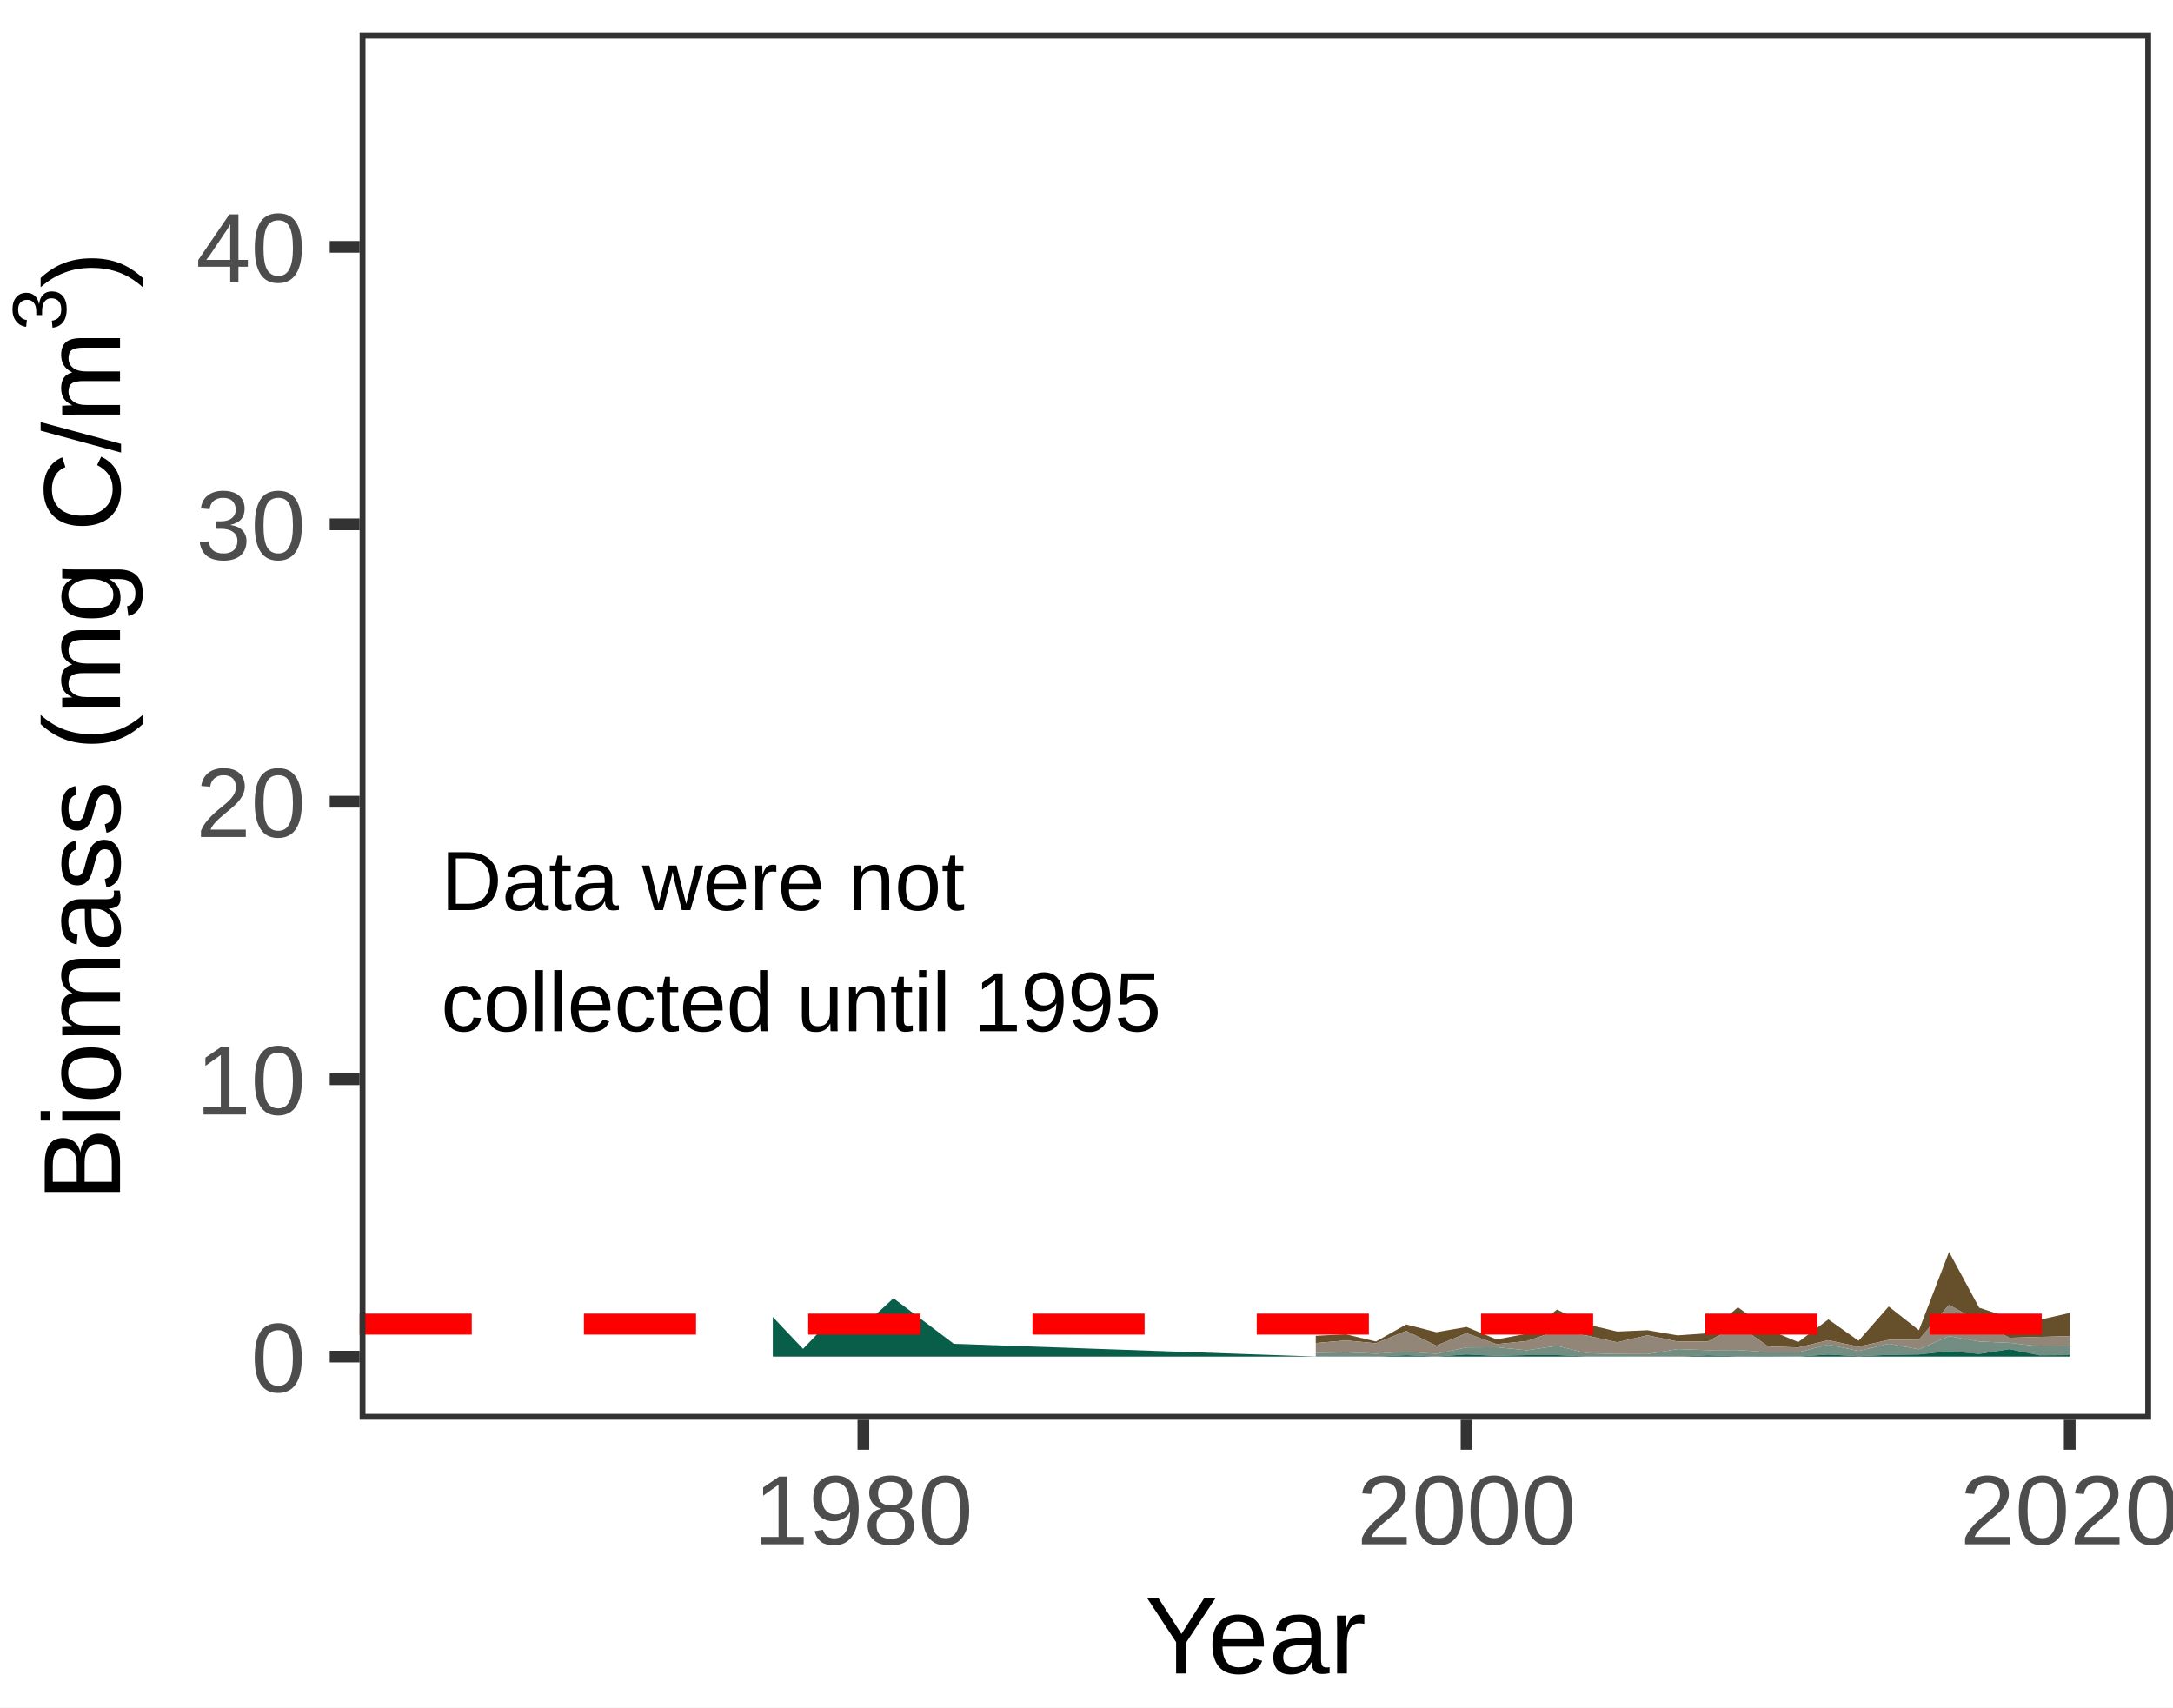
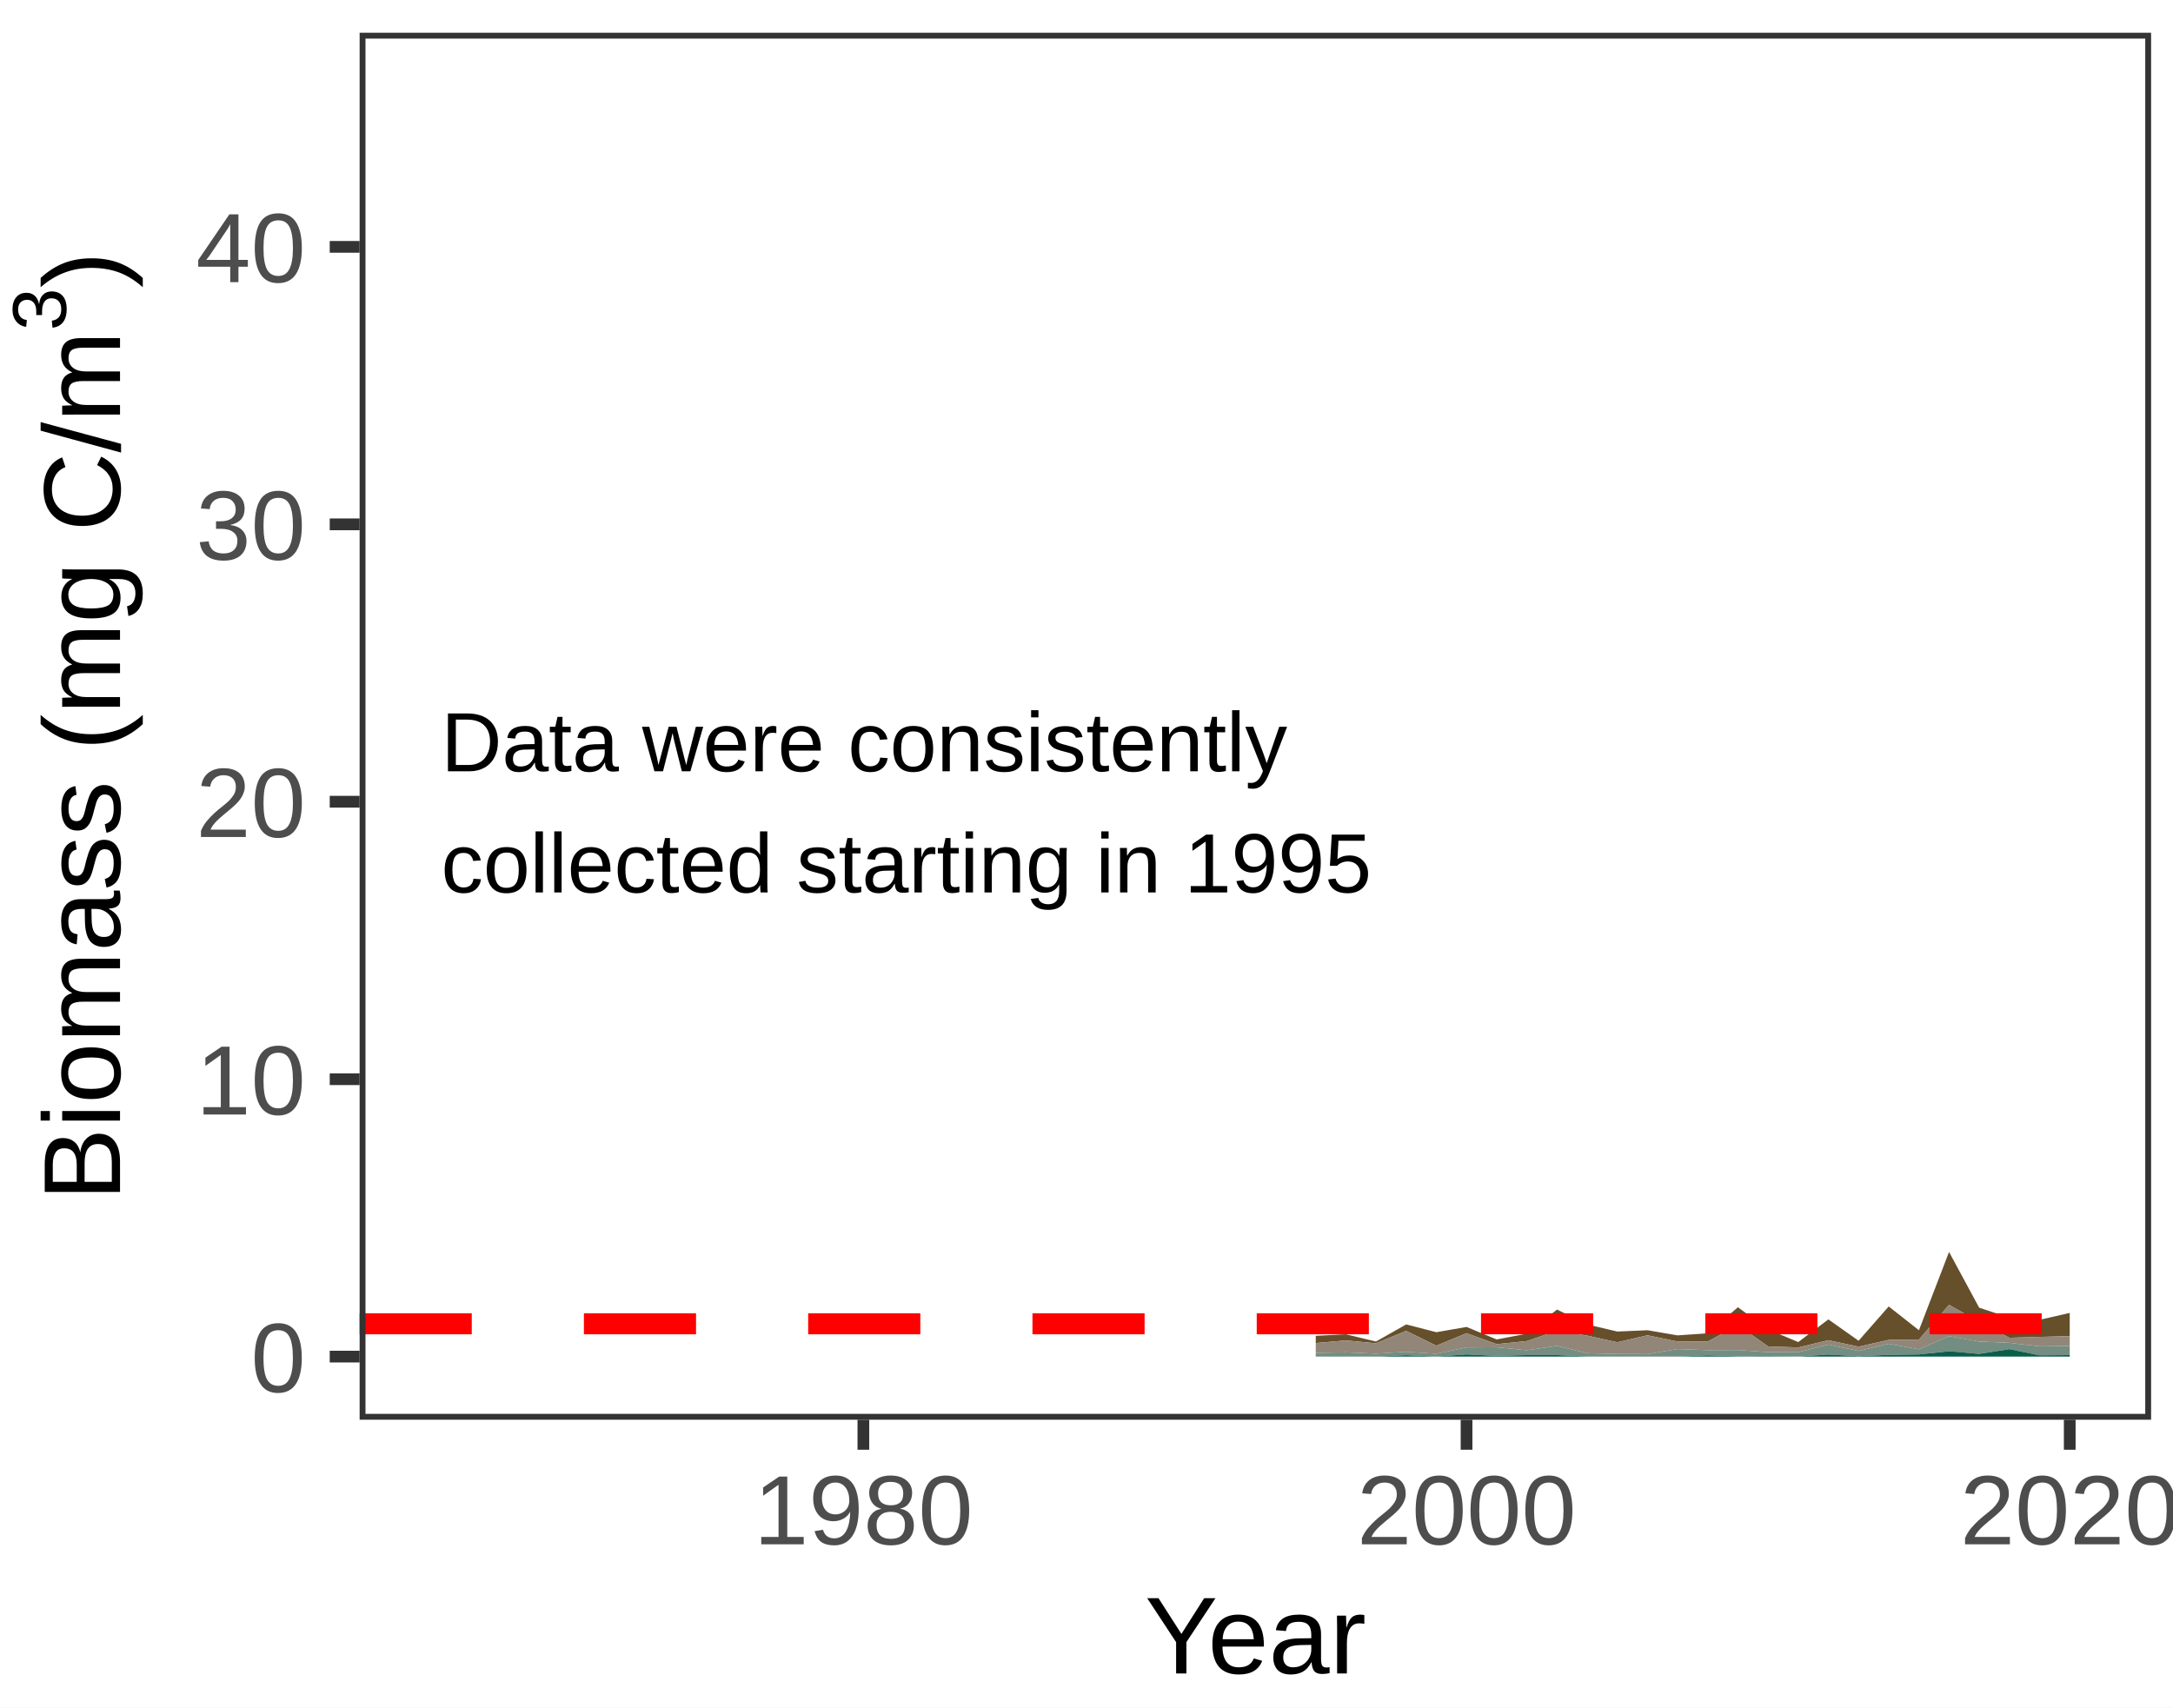
<svg xmlns="http://www.w3.org/2000/svg" class="svglite" width="198.43pt" height="155.91pt" viewBox="0 0 198.43 155.91">
  <defs>
    <style type="text/css">
    .svglite line, .svglite polyline, .svglite polygon, .svglite path, .svglite rect, .svglite circle {
      fill: none;
      stroke: #000000;
      stroke-linecap: round;
      stroke-linejoin: round;
      stroke-miterlimit: 10.00;
    }
  </style>
  </defs>
  <rect width="100%" height="100%" style="stroke: none; fill: #FFFFFF;" />
  <defs>
    <clipPath id="cpMC4wMHwxOTguNDN8MC4wMHwxNTUuOTE=">
      <rect x="0.00" y="0.00" width="198.43" height="155.91" />
    </clipPath>
  </defs>
  <g clip-path="url(#cpMC4wMHwxOTguNDN8MC4wMHwxNTUuOTE=)">
    <rect x="0.00" y="0.00" width="198.43" height="155.91" style="stroke-width: 1.07; stroke: #FFFFFF; fill: #FFFFFF;" />
  </g>
  <defs>
    <clipPath id="cpMzIuODR8MTk2LjQzfDIuOTl8MTI5LjY0">
      <rect x="32.84" y="2.99" width="163.59" height="126.65" />
    </clipPath>
  </defs>
  <g clip-path="url(#cpMzIuODR8MTk2LjQzfDIuOTl8MTI5LjY0)">
    <rect x="32.84" y="2.99" width="163.59" height="126.65" style="stroke-width: 1.07; stroke: none; fill: #FFFFFF;" />
    <polygon points="120.15,121.98 122.90,121.84 125.65,122.50 128.41,120.94 131.16,121.65 133.92,121.17 136.67,122.31 139.42,121.79 142.18,119.58 144.93,120.94 147.69,121.59 150.44,121.47 153.19,121.94 155.95,121.75 158.70,119.37 161.46,121.40 164.21,122.55 166.96,120.48 169.72,122.43 172.47,119.30 175.23,121.47 177.98,114.32 180.73,119.41 183.49,120.33 186.24,120.52 189.00,119.89 189.00,122.01 186.24,122.08 183.49,122.16 180.73,120.70 177.98,119.15 175.23,122.32 172.47,122.35 169.72,122.97 166.96,122.38 164.21,123.04 161.46,122.95 158.70,121.00 155.95,122.50 153.19,122.50 150.44,121.93 147.69,122.57 144.93,121.96 142.18,121.52 139.42,122.46 136.67,122.74 133.92,121.74 131.16,122.88 128.41,121.53 125.65,122.66 122.90,122.40 120.15,122.64 " style="stroke-width: 0.00; stroke: none; fill: #664F2B;" />
    <polyline points="120.15,121.98 122.90,121.84 125.65,122.50 128.41,120.94 131.16,121.65 133.92,121.17 136.67,122.31 139.42,121.79 142.18,119.58 144.93,120.94 147.69,121.59 150.44,121.47 153.19,121.94 155.95,121.75 158.70,119.37 161.46,121.40 164.21,122.55 166.96,120.48 169.72,122.43 172.47,119.30 175.23,121.47 177.98,114.32 180.73,119.41 183.49,120.33 186.24,120.52 189.00,119.89 " style="stroke-width: 1.07; stroke: none;" />
    <polygon points="120.15,122.64 122.90,122.40 125.65,122.66 128.41,121.53 131.16,122.88 133.92,121.74 136.67,122.74 139.42,122.46 142.18,121.52 144.93,121.96 147.69,122.57 150.44,121.93 153.19,122.50 155.95,122.50 158.70,121.00 161.46,122.95 164.21,123.04 166.96,122.38 169.72,122.97 172.47,122.35 175.23,122.32 177.98,119.15 180.73,120.70 183.49,122.16 186.24,122.08 189.00,122.01 189.00,122.90 186.24,122.94 183.49,122.62 180.73,122.50 177.98,122.01 175.23,123.21 172.47,122.71 169.72,123.36 166.96,122.78 164.21,123.48 161.46,123.47 158.70,123.28 155.95,123.29 153.19,123.19 150.44,123.65 147.69,123.64 144.93,123.57 142.18,122.90 139.42,123.30 136.67,123.02 133.92,123.04 131.16,123.62 128.41,123.44 125.65,123.61 122.90,123.49 120.15,123.54 " style="stroke-width: 0.00; stroke: none; fill: #928678;" />
    <polyline points="120.15,122.64 122.90,122.40 125.65,122.66 128.41,121.53 131.16,122.88 133.92,121.74 136.67,122.74 139.42,122.46 142.18,121.52 144.93,121.96 147.69,122.57 150.44,121.93 153.19,122.50 155.95,122.50 158.70,121.00 161.46,122.95 164.21,123.04 166.96,122.38 169.72,122.97 172.47,122.35 175.23,122.32 177.98,119.15 180.73,120.70 183.49,122.16 186.24,122.08 189.00,122.01 " style="stroke-width: 1.07; stroke: none;" />
    <polygon points="120.15,123.54 122.90,123.49 125.65,123.61 128.41,123.44 131.16,123.62 133.92,123.04 136.67,123.02 139.42,123.30 142.18,122.90 144.93,123.57 147.69,123.64 150.44,123.65 153.19,123.19 155.95,123.29 158.70,123.28 161.46,123.47 164.21,123.48 166.96,122.78 169.72,123.36 172.47,122.71 175.23,123.21 177.98,122.01 180.73,122.50 183.49,122.62 186.24,122.94 189.00,122.90 189.00,123.74 186.24,123.76 183.49,123.20 180.73,123.63 177.98,123.39 175.23,123.68 172.47,123.72 169.72,123.84 166.96,123.69 164.21,123.87 161.46,123.84 158.70,123.85 155.95,123.76 153.19,123.88 150.44,123.88 147.69,123.86 144.93,123.86 142.18,123.74 139.42,123.74 136.67,123.81 133.92,123.68 131.16,123.87 128.41,123.75 125.65,123.88 122.90,123.86 120.15,123.87 " style="stroke-width: 0.00; stroke: none; fill: #748D83;" />
    <polyline points="120.15,123.54 122.90,123.49 125.65,123.61 128.41,123.44 131.16,123.62 133.92,123.04 136.67,123.02 139.42,123.30 142.18,122.90 144.93,123.57 147.69,123.64 150.44,123.65 153.19,123.19 155.95,123.29 158.70,123.28 161.46,123.47 164.21,123.48 166.96,122.78 169.72,123.36 172.47,122.71 175.23,123.21 177.98,122.01 180.73,122.50 183.49,122.62 186.24,122.94 189.00,122.90 " style="stroke-width: 1.07; stroke: none;" />
-     <polygon points="70.57,120.26 73.33,123.17 76.08,120.30 78.84,121.07 81.59,118.55 87.10,122.71 120.15,123.87 122.90,123.86 125.65,123.88 128.41,123.75 131.16,123.87 133.92,123.68 136.67,123.81 139.42,123.74 142.18,123.74 144.93,123.86 147.69,123.86 150.44,123.88 153.19,123.88 155.95,123.76 158.70,123.85 161.46,123.84 164.21,123.87 166.96,123.69 169.72,123.84 172.47,123.72 175.23,123.68 177.98,123.39 180.73,123.63 183.49,123.20 186.24,123.76 189.00,123.74 189.00,123.88 186.24,123.88 183.49,123.88 180.73,123.88 177.98,123.88 175.23,123.88 172.47,123.88 169.72,123.88 166.96,123.88 164.21,123.88 161.46,123.88 158.70,123.88 155.95,123.88 153.19,123.88 150.44,123.88 147.69,123.88 144.93,123.88 142.18,123.88 139.42,123.88 136.67,123.88 133.92,123.88 131.16,123.88 128.41,123.88 125.65,123.88 122.90,123.88 120.15,123.88 87.10,123.88 81.59,123.88 78.84,123.88 76.08,123.88 73.33,123.88 70.57,123.88 " style="stroke-width: 0.00; stroke: none; fill: #095E49;" />
-     <polyline points="70.57,120.26 73.33,123.17 76.08,120.30 78.84,121.07 81.59,118.55 87.10,122.71 120.15,123.87 122.90,123.86 125.65,123.88 128.41,123.75 131.16,123.87 133.92,123.68 136.67,123.81 139.42,123.74 142.18,123.74 144.93,123.86 147.69,123.86 150.44,123.88 153.19,123.88 155.95,123.76 158.70,123.85 161.46,123.84 164.21,123.87 166.96,123.69 169.72,123.84 172.47,123.72 175.23,123.68 177.98,123.39 180.73,123.63 183.49,123.20 186.24,123.76 189.00,123.74 " style="stroke-width: 1.07; stroke: none;" />
-     <line x1="32.84" y1="120.91" x2="196.43" y2="120.91" style="stroke-width: 1.92; stroke: #FF0000; stroke-dasharray: 10.24,10.24; stroke-linecap: butt;" />
-     <text x="40.28" y="83.10" style="font-size: 7.68px; font-family: Arial;" textLength="49.92px" lengthAdjust="spacingAndGlyphs">Data were not </text>
-     <text x="40.28" y="94.16" style="font-size: 7.68px; font-family: Arial;" textLength="67.85px" lengthAdjust="spacingAndGlyphs"> collected until 1995</text>
+     <polygon points="120.15,123.87 122.90,123.86 125.65,123.88 128.41,123.75 131.16,123.87 133.92,123.68 136.67,123.81 139.42,123.74 142.18,123.74 144.93,123.86 147.69,123.86 150.44,123.88 153.19,123.88 155.95,123.76 158.70,123.85 161.46,123.84 164.21,123.87 166.96,123.69 169.72,123.84 172.47,123.72 175.23,123.68 177.98,123.39 180.73,123.63 183.49,123.20 186.24,123.76 189.00,123.74 189.00,123.88 186.24,123.88 183.49,123.88 180.73,123.88 177.98,123.88 175.23,123.88 172.47,123.88 169.72,123.88 166.96,123.88 164.21,123.88 161.46,123.88 158.70,123.88 155.95,123.88 153.19,123.88 150.44,123.88 147.69,123.88 144.93,123.88 142.18,123.88 139.42,123.88 136.67,123.88 133.92,123.88 131.16,123.88 128.41,123.88 125.65,123.88 122.90,123.88 120.15,123.88 " style="stroke-width: 0.00; stroke: none; fill: #095E49;" />
+     <polyline points="120.15,123.87 122.90,123.86 125.65,123.88 128.41,123.75 131.16,123.87 133.92,123.68 136.67,123.81 139.42,123.74 142.18,123.74 144.93,123.86 147.69,123.86 150.44,123.88 153.19,123.88 155.95,123.76 158.70,123.85 161.46,123.84 164.21,123.87 166.96,123.69 169.72,123.84 172.47,123.72 175.23,123.68 177.98,123.39 180.73,123.63 183.49,123.20 186.24,123.76 189.00,123.74 " style="stroke-width: 1.07; stroke: none;" />
+     <line x1="32.84" y1="120.88" x2="196.43" y2="120.88" style="stroke-width: 1.92; stroke: #FF0000; stroke-dasharray: 10.24,10.24; stroke-linecap: butt;" />
+     <text x="40.28" y="70.43" style="font-size: 7.68px; font-family: Arial;" textLength="79.35px" lengthAdjust="spacingAndGlyphs">Data were consistently </text>
+     <text x="40.28" y="81.49" style="font-size: 7.68px; font-family: Arial;" textLength="87.05px" lengthAdjust="spacingAndGlyphs"> collected starting in 1995</text>
    <rect x="32.84" y="2.99" width="163.59" height="126.65" style="stroke-width: 1.07; stroke: #333333;" />
  </g>
  <g clip-path="url(#cpMC4wMHwxOTguNDN8MC4wMHwxNTUuOTE=)">
    <text x="27.91" y="127.11" text-anchor="end" style="font-size: 9.00px; fill: #4D4D4D; font-family: Arial;" textLength="5.00px" lengthAdjust="spacingAndGlyphs">0</text>
    <text x="27.91" y="101.77" text-anchor="end" style="font-size: 9.00px; fill: #4D4D4D; font-family: Arial;" textLength="10.01px" lengthAdjust="spacingAndGlyphs">10</text>
    <text x="27.91" y="76.43" text-anchor="end" style="font-size: 9.00px; fill: #4D4D4D; font-family: Arial;" textLength="10.01px" lengthAdjust="spacingAndGlyphs">20</text>
    <text x="27.91" y="51.10" text-anchor="end" style="font-size: 9.00px; fill: #4D4D4D; font-family: Arial;" textLength="10.01px" lengthAdjust="spacingAndGlyphs">30</text>
    <text x="27.91" y="25.76" text-anchor="end" style="font-size: 9.00px; fill: #4D4D4D; font-family: Arial;" textLength="10.01px" lengthAdjust="spacingAndGlyphs">40</text>
    <polyline points="30.11,123.88 32.84,123.88 " style="stroke-width: 1.07; stroke: #333333; stroke-linecap: butt;" />
    <polyline points="30.11,98.55 32.84,98.55 " style="stroke-width: 1.07; stroke: #333333; stroke-linecap: butt;" />
    <polyline points="30.11,73.21 32.84,73.21 " style="stroke-width: 1.07; stroke: #333333; stroke-linecap: butt;" />
    <polyline points="30.11,47.88 32.84,47.88 " style="stroke-width: 1.07; stroke: #333333; stroke-linecap: butt;" />
    <polyline points="30.11,22.54 32.84,22.54 " style="stroke-width: 1.07; stroke: #333333; stroke-linecap: butt;" />
    <polyline points="78.84,132.38 78.84,129.64 " style="stroke-width: 1.07; stroke: #333333; stroke-linecap: butt;" />
    <polyline points="133.92,132.38 133.92,129.64 " style="stroke-width: 1.07; stroke: #333333; stroke-linecap: butt;" />
    <polyline points="189.00,132.38 189.00,129.64 " style="stroke-width: 1.07; stroke: #333333; stroke-linecap: butt;" />
    <text x="78.84" y="141.02" text-anchor="middle" style="font-size: 9.00px; fill: #4D4D4D; font-family: Arial;" textLength="20.02px" lengthAdjust="spacingAndGlyphs">1980</text>
    <text x="133.92" y="141.02" text-anchor="middle" style="font-size: 9.00px; fill: #4D4D4D; font-family: Arial;" textLength="20.02px" lengthAdjust="spacingAndGlyphs">2000</text>
    <text x="189.00" y="141.02" text-anchor="middle" style="font-size: 9.00px; fill: #4D4D4D; font-family: Arial;" textLength="20.02px" lengthAdjust="spacingAndGlyphs">2020</text>
    <text x="114.64" y="152.81" text-anchor="middle" style="font-size: 10.00px; font-family: Arial;" textLength="20.22px" lengthAdjust="spacingAndGlyphs">Year</text>
    <text transform="translate(10.96,109.67) rotate(-90)" style="font-size: 10.00px; font-family: Arial;" textLength="79.48px" lengthAdjust="spacingAndGlyphs">Biomass (mg C/m</text>
    <text transform="translate(6.03,30.19) rotate(-90)" style="font-size: 7.00px; font-family: Arial;" textLength="3.90px" lengthAdjust="spacingAndGlyphs">3</text>
    <text transform="translate(10.96,26.29) rotate(-90)" style="font-size: 10.00px; font-family: Arial;" textLength="3.33px" lengthAdjust="spacingAndGlyphs">)</text>
  </g>
</svg>
